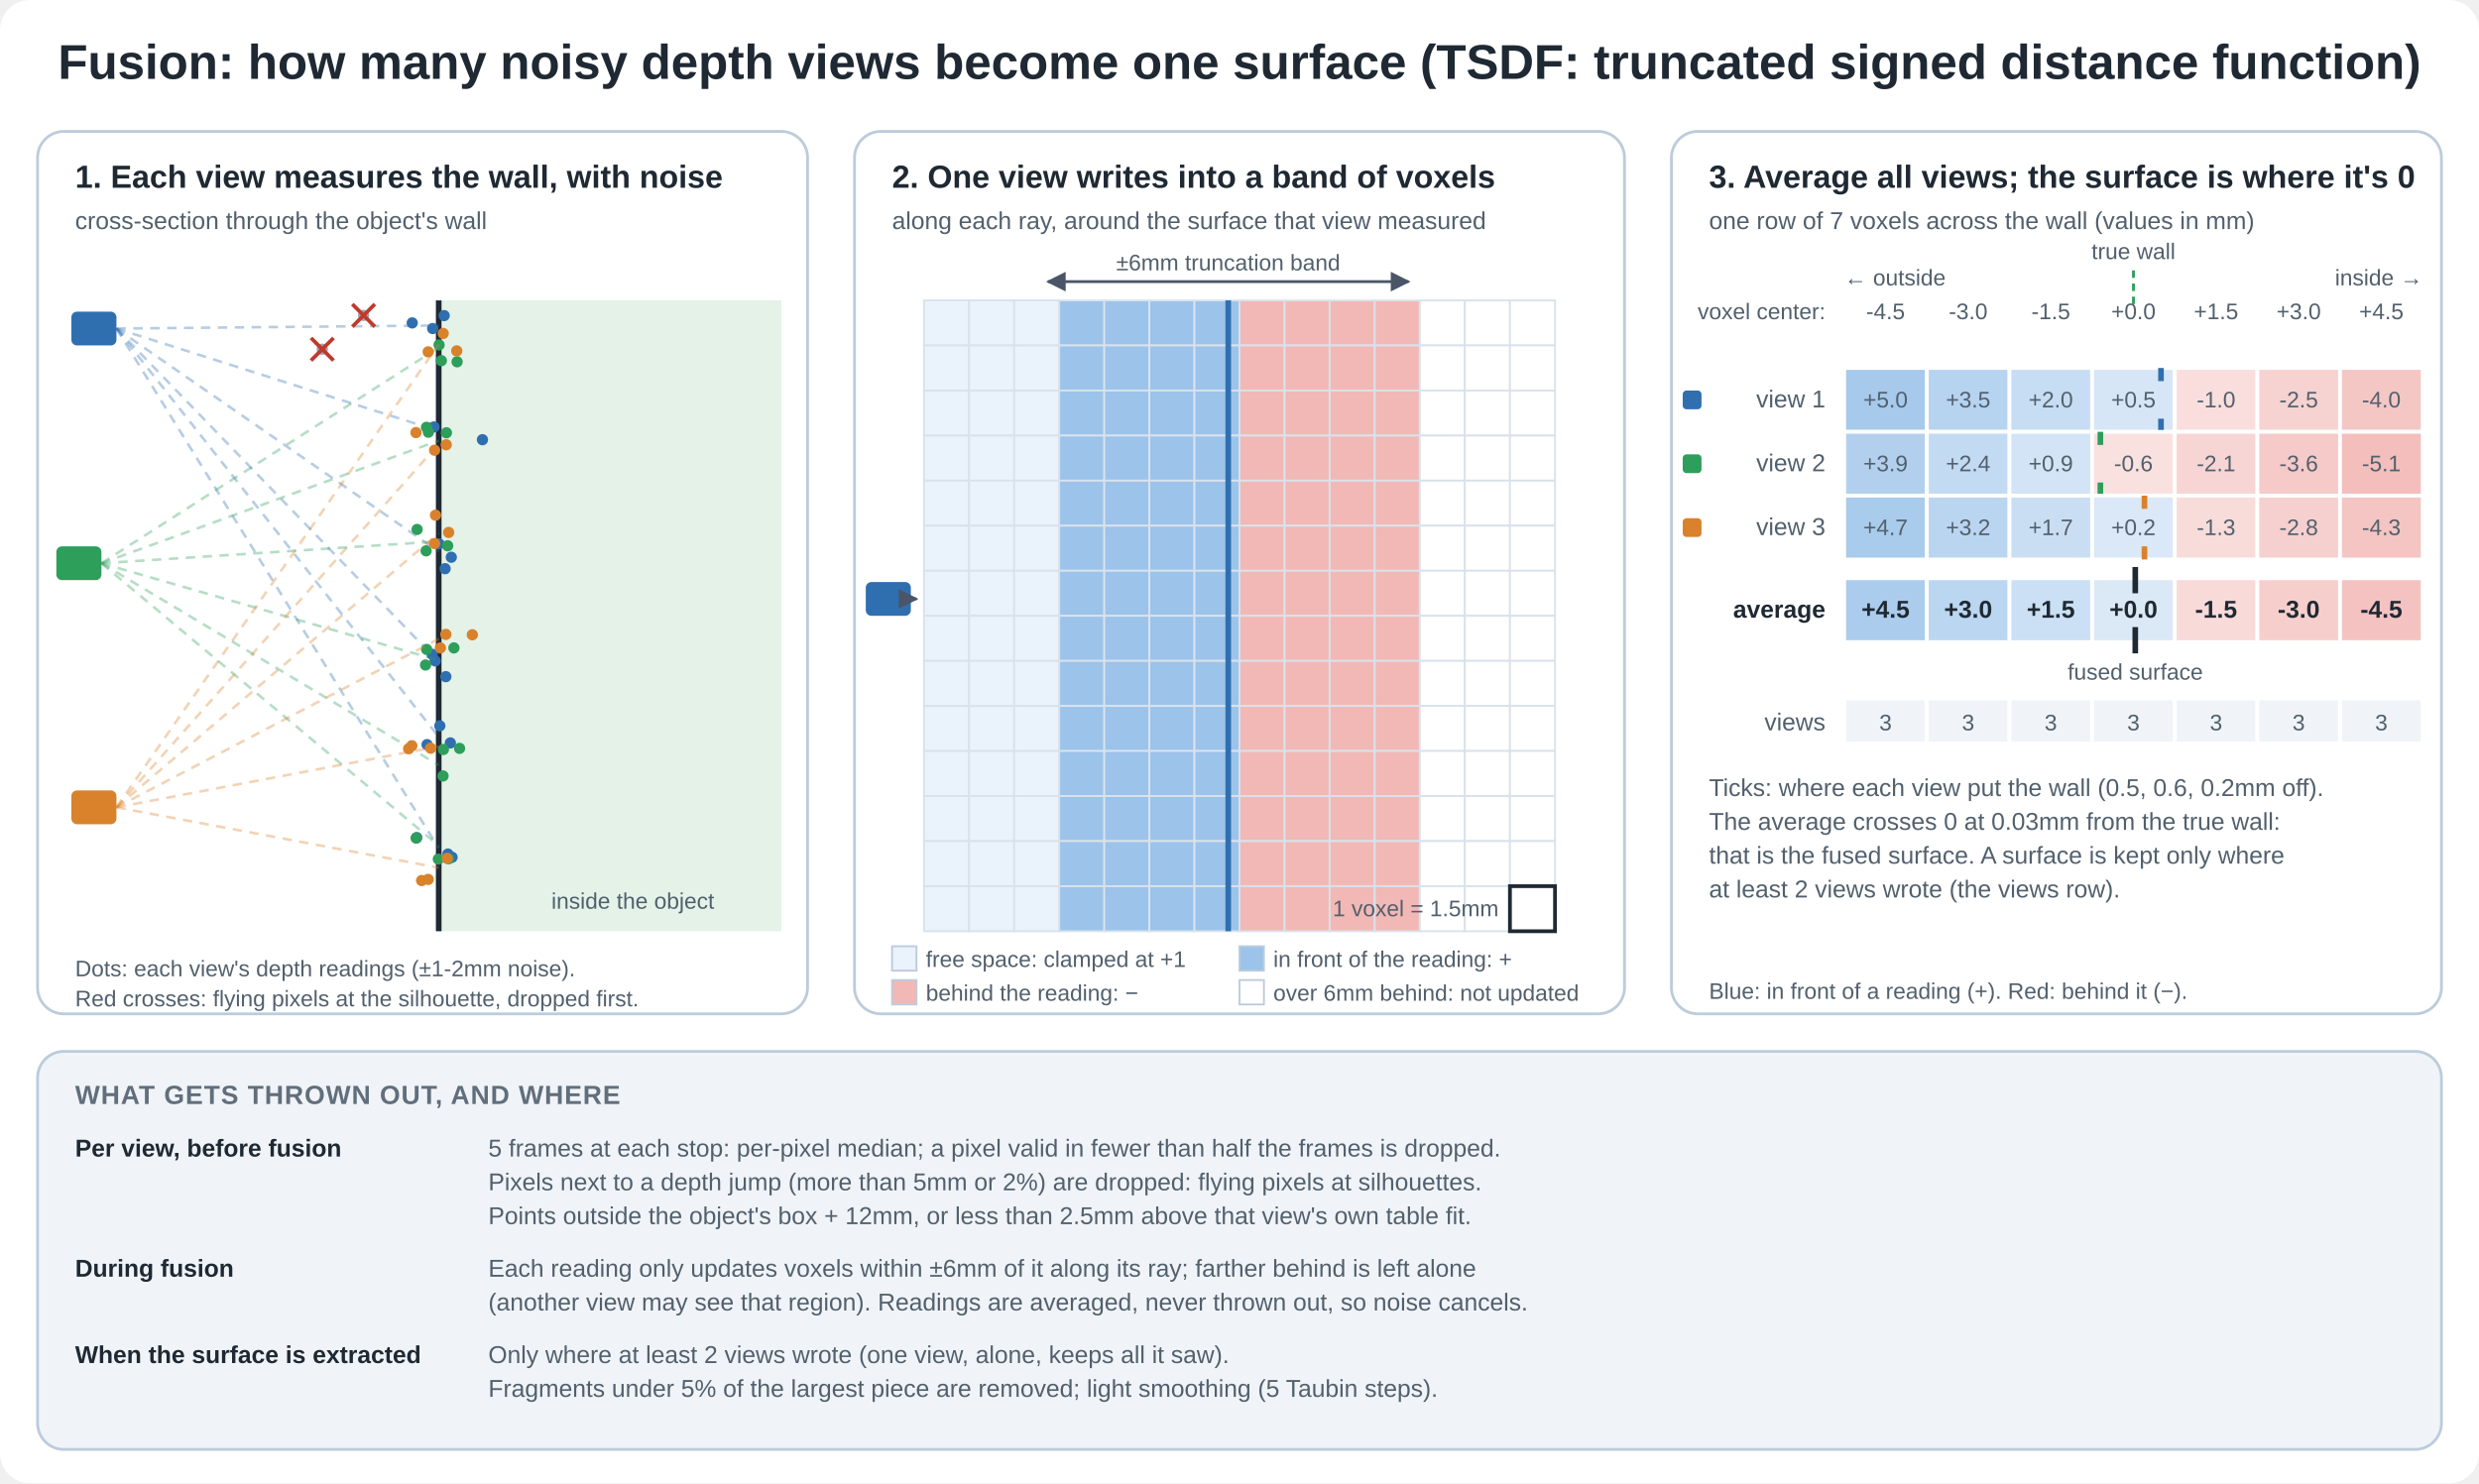
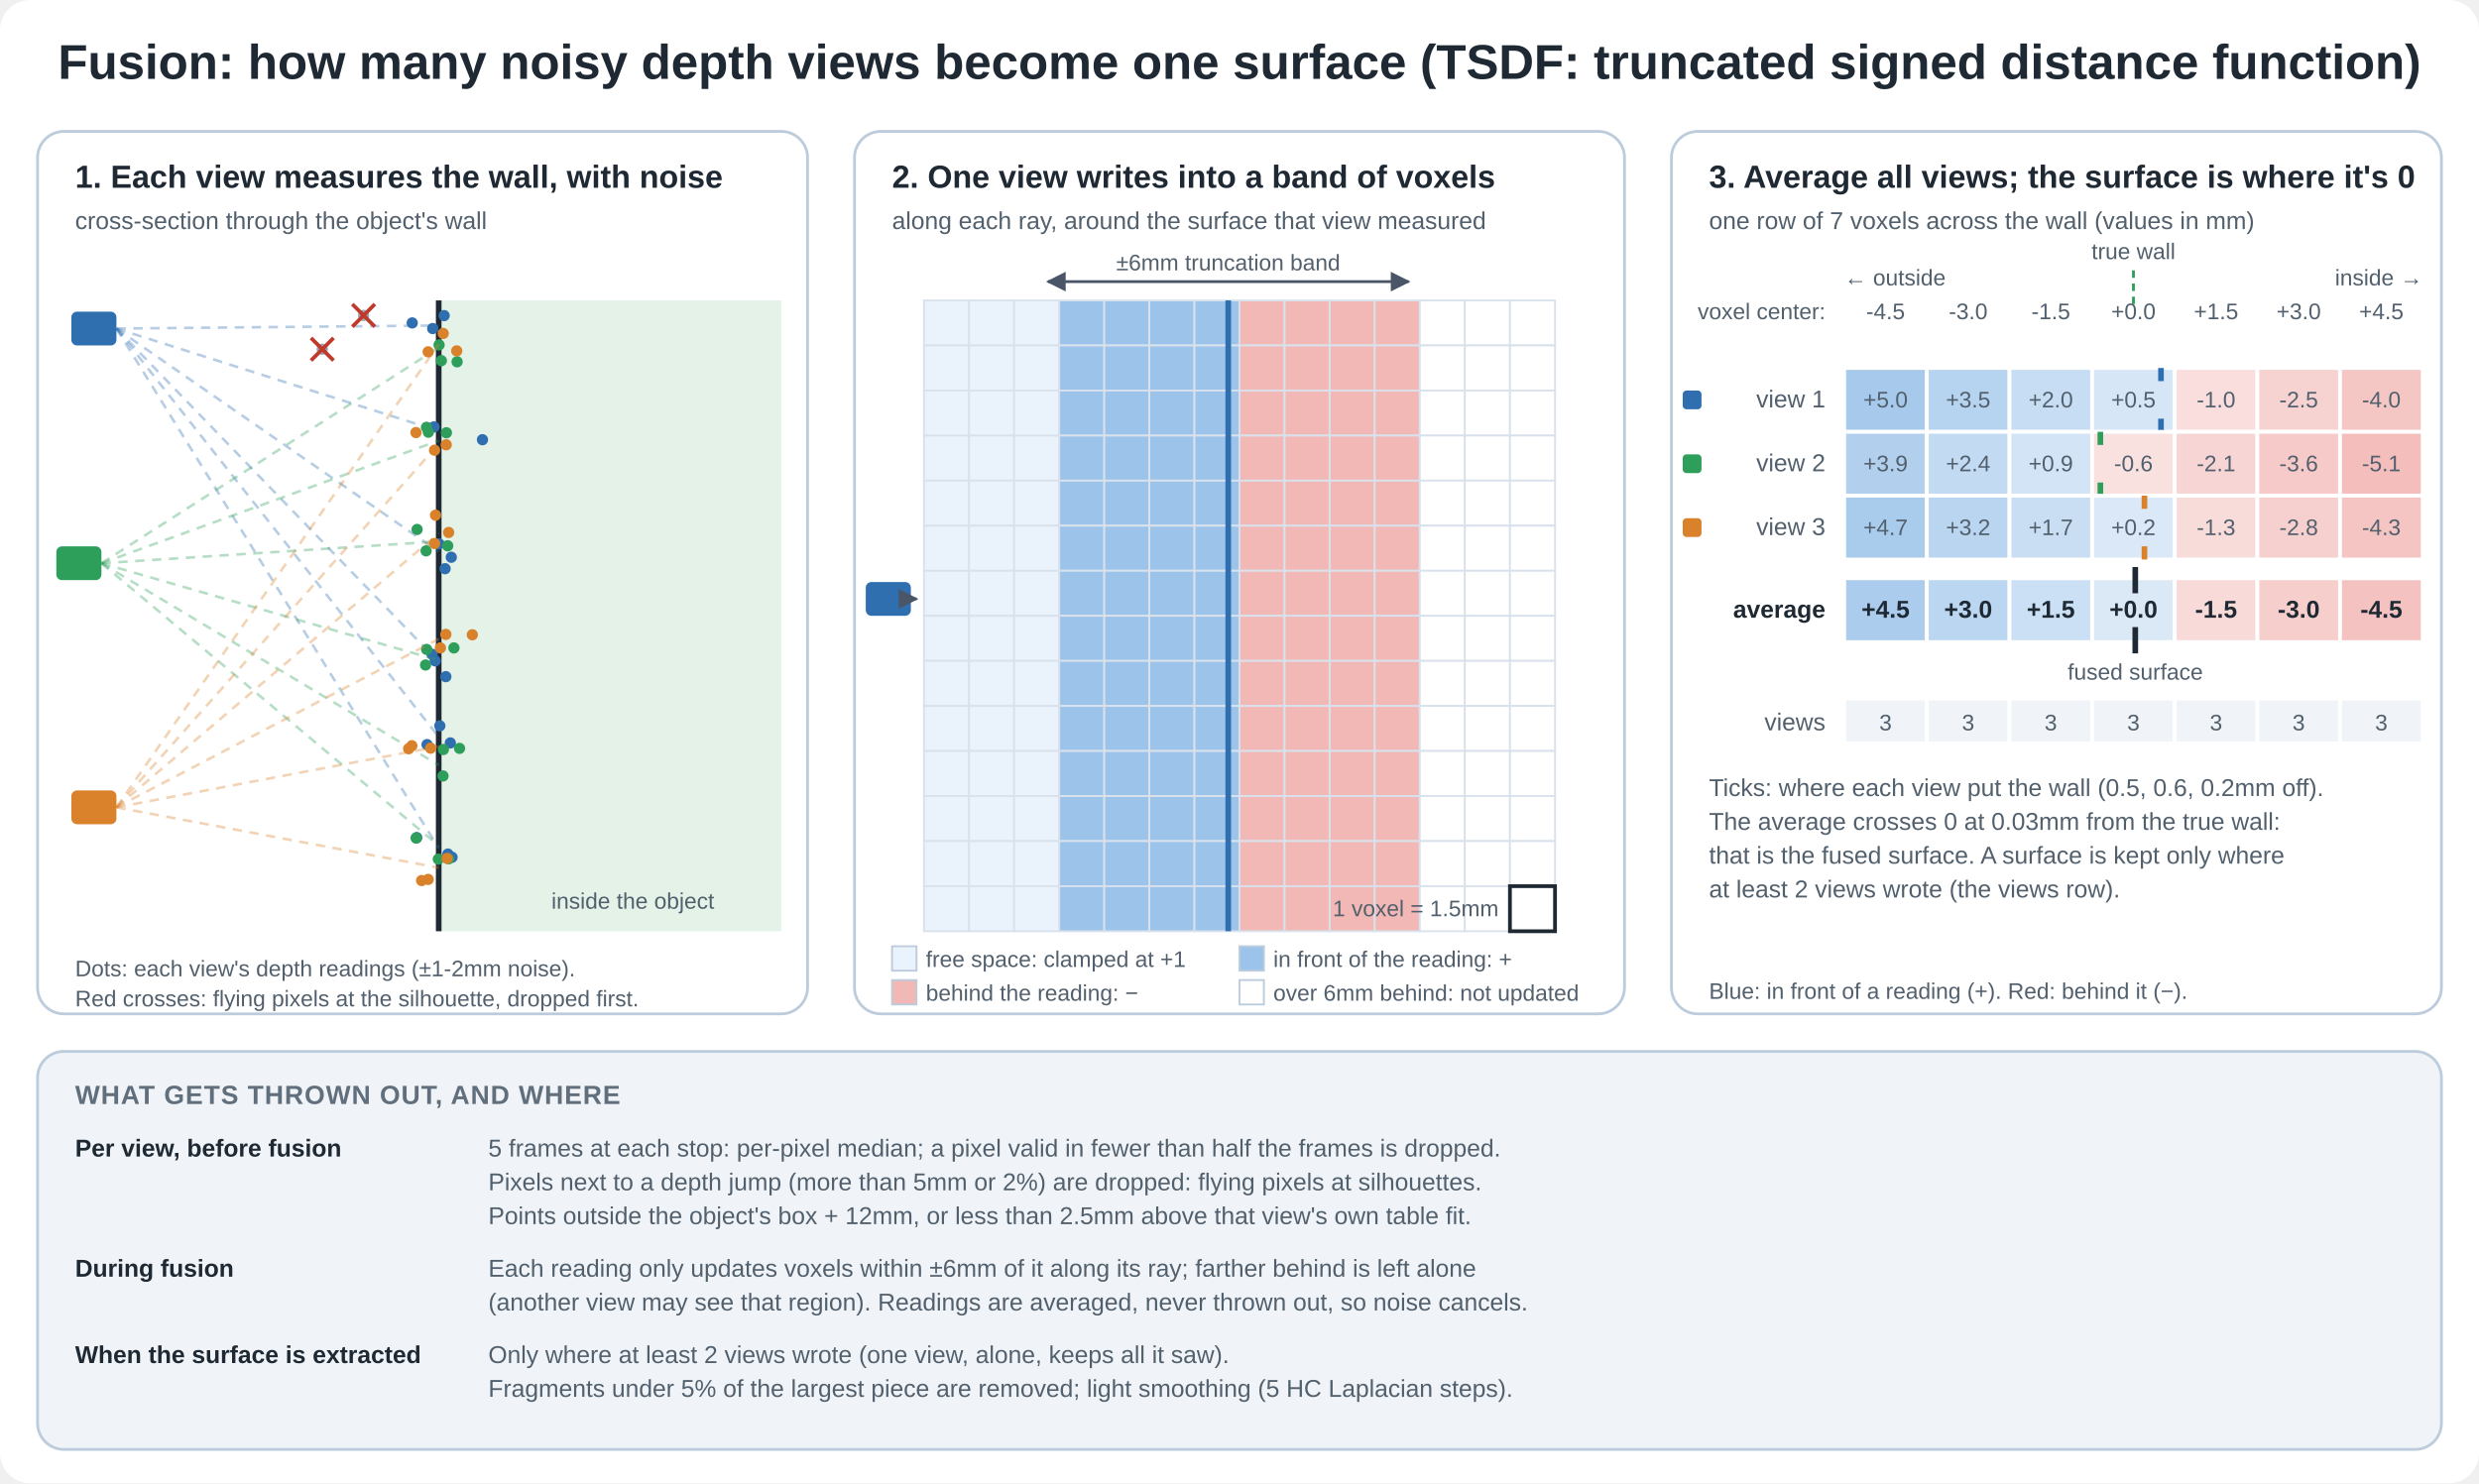
<svg xmlns="http://www.w3.org/2000/svg" width="1320" height="790" viewBox="0 0 1320 790" font-family="Liberation Sans, Arial, Helvetica, sans-serif">
  <defs>
    <marker id="arrow" viewBox="0 0 10 10" refX="9" refY="5" markerWidth="7" markerHeight="7" orient="auto-start-reverse">
      <path d="M0,0 L10,5 L0,10 z" fill="#4A5568" />
    </marker>
    <style>.title{font-size:26px;font-weight:700;fill:#1F2933}.name{font-size:17px;font-weight:700;fill:#1F2933}.desc{font-size:13px;fill:#52606D}.small{font-size:12px;fill:#52606D}.bold{font-size:13px;font-weight:700;fill:#1F2933}.lane{font-size:14px;font-weight:700;fill:#616E7C;letter-spacing:0.5px}.ray{stroke-width:1.4;stroke-dasharray:5 4;fill:none}.truth{stroke:#1F2933;stroke-width:3}</style>
  </defs>
  <rect x="0" y="0" width="1320" height="790" rx="16" fill="#FFFFFF" />
  <text x="660.0" y="42.0" class="title" text-anchor="middle">Fusion: how many noisy depth views become one surface (TSDF: truncated signed distance function)</text>
  <rect x="20" y="70" width="410" height="470" rx="14" fill="#FFFFFF" stroke="#BCCCDC" stroke-width="1.5" />
  <text x="40.0" y="100.0" class="name" text-anchor="start">1. Each view measures the wall, with noise</text>
  <text x="40.0" y="122.0" class="desc" text-anchor="start">cross-section through the object's wall</text>
  <rect x="233.6" y="160" width="182.4" height="336" fill="#E4F2E8" />
  <text x="293.6" y="484.0" class="small" text-anchor="start">inside the object</text>
  <line x1="233.6" y1="160" x2="233.6" y2="496" class="truth" />
  <rect x="38" y="166" width="24" height="18" rx="3" fill="#2F6FB0" />
  <line x1="62" y1="175" x2="233.6" y2="173.37" class="ray" stroke="#2F6FB0" opacity="0.35" />
  <circle cx="236.5" cy="168.1" r="3" fill="#2F6FB0" />
  <circle cx="230.4" cy="175.0" r="3" fill="#2F6FB0" />
  <circle cx="219.5" cy="172.0" r="3" fill="#2F6FB0" />
  <line x1="62" y1="175" x2="233.6" y2="229.556" class="ray" stroke="#2F6FB0" opacity="0.35" />
  <circle cx="256.9" cy="234.2" r="3" fill="#2F6FB0" />
  <circle cx="231.1" cy="227.4" r="3" fill="#2F6FB0" />
  <circle cx="228.9" cy="228.2" r="3" fill="#2F6FB0" />
  <line x1="62" y1="175" x2="233.6" y2="293.805" class="ray" stroke="#2F6FB0" opacity="0.35" />
  <circle cx="237.0" cy="302.9" r="3" fill="#2F6FB0" />
  <circle cx="240.3" cy="296.8" r="3" fill="#2F6FB0" />
  <circle cx="233.8" cy="289.7" r="3" fill="#2F6FB0" />
  <line x1="62" y1="175" x2="233.6" y2="352.575" class="ray" stroke="#2F6FB0" opacity="0.35" />
  <circle cx="230.1" cy="348.5" r="3" fill="#2F6FB0" />
  <circle cx="237.4" cy="360.4" r="3" fill="#2F6FB0" />
  <circle cx="231.7" cy="352.0" r="3" fill="#2F6FB0" />
  <line x1="62" y1="175" x2="233.6" y2="392.486" class="ray" stroke="#2F6FB0" opacity="0.35" />
  <circle cx="227.4" cy="396.6" r="3" fill="#2F6FB0" />
  <circle cx="239.8" cy="395.7" r="3" fill="#2F6FB0" />
  <circle cx="234.2" cy="386.6" r="3" fill="#2F6FB0" />
  <line x1="62" y1="175" x2="233.6" y2="451.771" class="ray" stroke="#2F6FB0" opacity="0.35" />
  <circle cx="240.7" cy="456.6" r="3" fill="#2F6FB0" />
  <circle cx="221.9" cy="446.1" r="3" fill="#2F6FB0" />
  <circle cx="238.5" cy="454.9" r="3" fill="#2F6FB0" />
  <rect x="30" y="291" width="24" height="18" rx="3" fill="#2E9E5B" />
  <line x1="54" y1="300" x2="233.6" y2="185.121" class="ray" stroke="#2E9E5B" opacity="0.35" />
  <circle cx="233.8" cy="183.7" r="3" fill="#2E9E5B" />
  <circle cx="243.4" cy="192.7" r="3" fill="#2E9E5B" />
  <circle cx="235.0" cy="192.1" r="3" fill="#2E9E5B" />
  <line x1="54" y1="300" x2="233.6" y2="234.675" class="ray" stroke="#2E9E5B" opacity="0.35" />
  <circle cx="227.1" cy="227.6" r="3" fill="#2E9E5B" />
  <circle cx="237.7" cy="230.5" r="3" fill="#2E9E5B" />
  <circle cx="228.1" cy="230.2" r="3" fill="#2E9E5B" />
  <line x1="54" y1="300" x2="233.6" y2="288.394" class="ray" stroke="#2E9E5B" opacity="0.35" />
  <circle cx="238.4" cy="290.7" r="3" fill="#2E9E5B" />
  <circle cx="222.1" cy="282.0" r="3" fill="#2E9E5B" />
  <circle cx="226.9" cy="293.4" r="3" fill="#2E9E5B" />
  <line x1="54" y1="300" x2="233.6" y2="351.737" class="ray" stroke="#2E9E5B" opacity="0.35" />
  <circle cx="227.2" cy="345.9" r="3" fill="#2E9E5B" />
  <circle cx="241.7" cy="345.1" r="3" fill="#2E9E5B" />
  <circle cx="226.6" cy="354.2" r="3" fill="#2E9E5B" />
  <line x1="54" y1="300" x2="233.6" y2="407.529" class="ray" stroke="#2E9E5B" opacity="0.35" />
  <circle cx="235.9" cy="413.3" r="3" fill="#2E9E5B" />
  <circle cx="244.7" cy="398.6" r="3" fill="#2E9E5B" />
  <circle cx="236.1" cy="399.2" r="3" fill="#2E9E5B" />
  <line x1="54" y1="300" x2="233.6" y2="450.422" class="ray" stroke="#2E9E5B" opacity="0.35" />
  <circle cx="233.4" cy="457.6" r="3" fill="#2E9E5B" />
  <circle cx="221.6" cy="446.4" r="3" fill="#2E9E5B" />
  <circle cx="238.9" cy="457.4" r="3" fill="#2E9E5B" />
  <rect x="38" y="421" width="24" height="18" rx="3" fill="#D9822B" />
  <line x1="62" y1="430" x2="233.6" y2="183.33" class="ray" stroke="#D9822B" opacity="0.35" />
  <circle cx="236.0" cy="177.6" r="3" fill="#D9822B" />
  <circle cx="228.0" cy="187.4" r="3" fill="#D9822B" />
  <circle cx="243.2" cy="186.9" r="3" fill="#D9822B" />
  <line x1="62" y1="430" x2="233.6" y2="236.435" class="ray" stroke="#D9822B" opacity="0.35" />
  <circle cx="231.4" cy="239.8" r="3" fill="#D9822B" />
  <circle cx="237.6" cy="236.9" r="3" fill="#D9822B" />
  <circle cx="221.5" cy="230.4" r="3" fill="#D9822B" />
  <line x1="62" y1="430" x2="233.6" y2="284.007" class="ray" stroke="#D9822B" opacity="0.35" />
  <circle cx="238.9" cy="283.6" r="3" fill="#D9822B" />
  <circle cx="231.4" cy="289.5" r="3" fill="#D9822B" />
  <circle cx="231.9" cy="274.4" r="3" fill="#D9822B" />
  <line x1="62" y1="430" x2="233.6" y2="340.284" class="ray" stroke="#D9822B" opacity="0.35" />
  <circle cx="234.5" cy="345.1" r="3" fill="#D9822B" />
  <circle cx="237.4" cy="337.9" r="3" fill="#D9822B" />
  <circle cx="251.5" cy="338.1" r="3" fill="#D9822B" />
  <line x1="62" y1="430" x2="233.6" y2="397.568" class="ray" stroke="#D9822B" opacity="0.35" />
  <circle cx="219.3" cy="397.2" r="3" fill="#D9822B" />
  <circle cx="229.3" cy="398.5" r="3" fill="#D9822B" />
  <circle cx="217.6" cy="398.8" r="3" fill="#D9822B" />
  <line x1="62" y1="430" x2="233.6" y2="462.154" class="ray" stroke="#D9822B" opacity="0.35" />
  <circle cx="224.5" cy="469.0" r="3" fill="#D9822B" />
  <circle cx="228.0" cy="468.4" r="3" fill="#D9822B" />
  <circle cx="238.1" cy="457.2" r="3" fill="#D9822B" />
  <circle cx="193.6" cy="168" r="3" fill="#9AA5B1" />
  <path d="M187.6,162 L199.6,174 M187.6,174 L199.6,162" stroke="#C0392B" stroke-width="2" />
  <circle cx="171.6" cy="186" r="3" fill="#9AA5B1" />
  <path d="M165.6,180 L177.6,192 M165.6,192 L177.6,180" stroke="#C0392B" stroke-width="2" />
  <text x="40.0" y="520.0" class="small" text-anchor="start">Dots: each view's depth readings (±1-2mm noise).</text>
  <text x="40.0" y="536.0" class="small" text-anchor="start">Red crosses: flying pixels at the silhouette, dropped first.</text>
  <rect x="455" y="70" width="410" height="470" rx="14" fill="#FFFFFF" stroke="#BCCCDC" stroke-width="1.5" />
  <text x="475.0" y="100.0" class="name" text-anchor="start">2. One view writes into a band of voxels</text>
  <text x="475.0" y="122.0" class="desc" text-anchor="start">along each ray, around the surface that view measured</text>
  <rect x="492" y="160" width="24" height="24" fill="#EAF2FB" stroke="#D9E2EC" stroke-width="1" />
  <rect x="516" y="160" width="24" height="24" fill="#EAF2FB" stroke="#D9E2EC" stroke-width="1" />
  <rect x="540" y="160" width="24" height="24" fill="#EAF2FB" stroke="#D9E2EC" stroke-width="1" />
  <rect x="564" y="160" width="24" height="24" fill="#9CC3EA" stroke="#D9E2EC" stroke-width="1" />
  <rect x="588" y="160" width="24" height="24" fill="#9CC3EA" stroke="#D9E2EC" stroke-width="1" />
  <rect x="612" y="160" width="24" height="24" fill="#9CC3EA" stroke="#D9E2EC" stroke-width="1" />
  <rect x="636" y="160" width="24" height="24" fill="#9CC3EA" stroke="#D9E2EC" stroke-width="1" />
  <rect x="660" y="160" width="24" height="24" fill="#F2B8B5" stroke="#D9E2EC" stroke-width="1" />
  <rect x="684" y="160" width="24" height="24" fill="#F2B8B5" stroke="#D9E2EC" stroke-width="1" />
  <rect x="708" y="160" width="24" height="24" fill="#F2B8B5" stroke="#D9E2EC" stroke-width="1" />
  <rect x="732" y="160" width="24" height="24" fill="#F2B8B5" stroke="#D9E2EC" stroke-width="1" />
  <rect x="756" y="160" width="24" height="24" fill="#FFFFFF" stroke="#D9E2EC" stroke-width="1" />
  <rect x="780" y="160" width="24" height="24" fill="#FFFFFF" stroke="#D9E2EC" stroke-width="1" />
  <rect x="804" y="160" width="24" height="24" fill="#FFFFFF" stroke="#D9E2EC" stroke-width="1" />
  <rect x="492" y="184" width="24" height="24" fill="#EAF2FB" stroke="#D9E2EC" stroke-width="1" />
  <rect x="516" y="184" width="24" height="24" fill="#EAF2FB" stroke="#D9E2EC" stroke-width="1" />
  <rect x="540" y="184" width="24" height="24" fill="#EAF2FB" stroke="#D9E2EC" stroke-width="1" />
  <rect x="564" y="184" width="24" height="24" fill="#9CC3EA" stroke="#D9E2EC" stroke-width="1" />
  <rect x="588" y="184" width="24" height="24" fill="#9CC3EA" stroke="#D9E2EC" stroke-width="1" />
  <rect x="612" y="184" width="24" height="24" fill="#9CC3EA" stroke="#D9E2EC" stroke-width="1" />
  <rect x="636" y="184" width="24" height="24" fill="#9CC3EA" stroke="#D9E2EC" stroke-width="1" />
  <rect x="660" y="184" width="24" height="24" fill="#F2B8B5" stroke="#D9E2EC" stroke-width="1" />
  <rect x="684" y="184" width="24" height="24" fill="#F2B8B5" stroke="#D9E2EC" stroke-width="1" />
  <rect x="708" y="184" width="24" height="24" fill="#F2B8B5" stroke="#D9E2EC" stroke-width="1" />
  <rect x="732" y="184" width="24" height="24" fill="#F2B8B5" stroke="#D9E2EC" stroke-width="1" />
  <rect x="756" y="184" width="24" height="24" fill="#FFFFFF" stroke="#D9E2EC" stroke-width="1" />
  <rect x="780" y="184" width="24" height="24" fill="#FFFFFF" stroke="#D9E2EC" stroke-width="1" />
  <rect x="804" y="184" width="24" height="24" fill="#FFFFFF" stroke="#D9E2EC" stroke-width="1" />
  <rect x="492" y="208" width="24" height="24" fill="#EAF2FB" stroke="#D9E2EC" stroke-width="1" />
  <rect x="516" y="208" width="24" height="24" fill="#EAF2FB" stroke="#D9E2EC" stroke-width="1" />
  <rect x="540" y="208" width="24" height="24" fill="#EAF2FB" stroke="#D9E2EC" stroke-width="1" />
  <rect x="564" y="208" width="24" height="24" fill="#9CC3EA" stroke="#D9E2EC" stroke-width="1" />
  <rect x="588" y="208" width="24" height="24" fill="#9CC3EA" stroke="#D9E2EC" stroke-width="1" />
  <rect x="612" y="208" width="24" height="24" fill="#9CC3EA" stroke="#D9E2EC" stroke-width="1" />
  <rect x="636" y="208" width="24" height="24" fill="#9CC3EA" stroke="#D9E2EC" stroke-width="1" />
  <rect x="660" y="208" width="24" height="24" fill="#F2B8B5" stroke="#D9E2EC" stroke-width="1" />
  <rect x="684" y="208" width="24" height="24" fill="#F2B8B5" stroke="#D9E2EC" stroke-width="1" />
  <rect x="708" y="208" width="24" height="24" fill="#F2B8B5" stroke="#D9E2EC" stroke-width="1" />
  <rect x="732" y="208" width="24" height="24" fill="#F2B8B5" stroke="#D9E2EC" stroke-width="1" />
  <rect x="756" y="208" width="24" height="24" fill="#FFFFFF" stroke="#D9E2EC" stroke-width="1" />
  <rect x="780" y="208" width="24" height="24" fill="#FFFFFF" stroke="#D9E2EC" stroke-width="1" />
  <rect x="804" y="208" width="24" height="24" fill="#FFFFFF" stroke="#D9E2EC" stroke-width="1" />
  <rect x="492" y="232" width="24" height="24" fill="#EAF2FB" stroke="#D9E2EC" stroke-width="1" />
  <rect x="516" y="232" width="24" height="24" fill="#EAF2FB" stroke="#D9E2EC" stroke-width="1" />
  <rect x="540" y="232" width="24" height="24" fill="#EAF2FB" stroke="#D9E2EC" stroke-width="1" />
  <rect x="564" y="232" width="24" height="24" fill="#9CC3EA" stroke="#D9E2EC" stroke-width="1" />
  <rect x="588" y="232" width="24" height="24" fill="#9CC3EA" stroke="#D9E2EC" stroke-width="1" />
  <rect x="612" y="232" width="24" height="24" fill="#9CC3EA" stroke="#D9E2EC" stroke-width="1" />
  <rect x="636" y="232" width="24" height="24" fill="#9CC3EA" stroke="#D9E2EC" stroke-width="1" />
  <rect x="660" y="232" width="24" height="24" fill="#F2B8B5" stroke="#D9E2EC" stroke-width="1" />
  <rect x="684" y="232" width="24" height="24" fill="#F2B8B5" stroke="#D9E2EC" stroke-width="1" />
  <rect x="708" y="232" width="24" height="24" fill="#F2B8B5" stroke="#D9E2EC" stroke-width="1" />
  <rect x="732" y="232" width="24" height="24" fill="#F2B8B5" stroke="#D9E2EC" stroke-width="1" />
  <rect x="756" y="232" width="24" height="24" fill="#FFFFFF" stroke="#D9E2EC" stroke-width="1" />
  <rect x="780" y="232" width="24" height="24" fill="#FFFFFF" stroke="#D9E2EC" stroke-width="1" />
  <rect x="804" y="232" width="24" height="24" fill="#FFFFFF" stroke="#D9E2EC" stroke-width="1" />
  <rect x="492" y="256" width="24" height="24" fill="#EAF2FB" stroke="#D9E2EC" stroke-width="1" />
  <rect x="516" y="256" width="24" height="24" fill="#EAF2FB" stroke="#D9E2EC" stroke-width="1" />
  <rect x="540" y="256" width="24" height="24" fill="#EAF2FB" stroke="#D9E2EC" stroke-width="1" />
  <rect x="564" y="256" width="24" height="24" fill="#9CC3EA" stroke="#D9E2EC" stroke-width="1" />
  <rect x="588" y="256" width="24" height="24" fill="#9CC3EA" stroke="#D9E2EC" stroke-width="1" />
  <rect x="612" y="256" width="24" height="24" fill="#9CC3EA" stroke="#D9E2EC" stroke-width="1" />
  <rect x="636" y="256" width="24" height="24" fill="#9CC3EA" stroke="#D9E2EC" stroke-width="1" />
  <rect x="660" y="256" width="24" height="24" fill="#F2B8B5" stroke="#D9E2EC" stroke-width="1" />
  <rect x="684" y="256" width="24" height="24" fill="#F2B8B5" stroke="#D9E2EC" stroke-width="1" />
  <rect x="708" y="256" width="24" height="24" fill="#F2B8B5" stroke="#D9E2EC" stroke-width="1" />
  <rect x="732" y="256" width="24" height="24" fill="#F2B8B5" stroke="#D9E2EC" stroke-width="1" />
  <rect x="756" y="256" width="24" height="24" fill="#FFFFFF" stroke="#D9E2EC" stroke-width="1" />
  <rect x="780" y="256" width="24" height="24" fill="#FFFFFF" stroke="#D9E2EC" stroke-width="1" />
  <rect x="804" y="256" width="24" height="24" fill="#FFFFFF" stroke="#D9E2EC" stroke-width="1" />
  <rect x="492" y="280" width="24" height="24" fill="#EAF2FB" stroke="#D9E2EC" stroke-width="1" />
  <rect x="516" y="280" width="24" height="24" fill="#EAF2FB" stroke="#D9E2EC" stroke-width="1" />
  <rect x="540" y="280" width="24" height="24" fill="#EAF2FB" stroke="#D9E2EC" stroke-width="1" />
  <rect x="564" y="280" width="24" height="24" fill="#9CC3EA" stroke="#D9E2EC" stroke-width="1" />
  <rect x="588" y="280" width="24" height="24" fill="#9CC3EA" stroke="#D9E2EC" stroke-width="1" />
  <rect x="612" y="280" width="24" height="24" fill="#9CC3EA" stroke="#D9E2EC" stroke-width="1" />
  <rect x="636" y="280" width="24" height="24" fill="#9CC3EA" stroke="#D9E2EC" stroke-width="1" />
  <rect x="660" y="280" width="24" height="24" fill="#F2B8B5" stroke="#D9E2EC" stroke-width="1" />
  <rect x="684" y="280" width="24" height="24" fill="#F2B8B5" stroke="#D9E2EC" stroke-width="1" />
  <rect x="708" y="280" width="24" height="24" fill="#F2B8B5" stroke="#D9E2EC" stroke-width="1" />
  <rect x="732" y="280" width="24" height="24" fill="#F2B8B5" stroke="#D9E2EC" stroke-width="1" />
  <rect x="756" y="280" width="24" height="24" fill="#FFFFFF" stroke="#D9E2EC" stroke-width="1" />
  <rect x="780" y="280" width="24" height="24" fill="#FFFFFF" stroke="#D9E2EC" stroke-width="1" />
  <rect x="804" y="280" width="24" height="24" fill="#FFFFFF" stroke="#D9E2EC" stroke-width="1" />
  <rect x="492" y="304" width="24" height="24" fill="#EAF2FB" stroke="#D9E2EC" stroke-width="1" />
  <rect x="516" y="304" width="24" height="24" fill="#EAF2FB" stroke="#D9E2EC" stroke-width="1" />
  <rect x="540" y="304" width="24" height="24" fill="#EAF2FB" stroke="#D9E2EC" stroke-width="1" />
  <rect x="564" y="304" width="24" height="24" fill="#9CC3EA" stroke="#D9E2EC" stroke-width="1" />
  <rect x="588" y="304" width="24" height="24" fill="#9CC3EA" stroke="#D9E2EC" stroke-width="1" />
  <rect x="612" y="304" width="24" height="24" fill="#9CC3EA" stroke="#D9E2EC" stroke-width="1" />
  <rect x="636" y="304" width="24" height="24" fill="#9CC3EA" stroke="#D9E2EC" stroke-width="1" />
  <rect x="660" y="304" width="24" height="24" fill="#F2B8B5" stroke="#D9E2EC" stroke-width="1" />
  <rect x="684" y="304" width="24" height="24" fill="#F2B8B5" stroke="#D9E2EC" stroke-width="1" />
  <rect x="708" y="304" width="24" height="24" fill="#F2B8B5" stroke="#D9E2EC" stroke-width="1" />
  <rect x="732" y="304" width="24" height="24" fill="#F2B8B5" stroke="#D9E2EC" stroke-width="1" />
  <rect x="756" y="304" width="24" height="24" fill="#FFFFFF" stroke="#D9E2EC" stroke-width="1" />
  <rect x="780" y="304" width="24" height="24" fill="#FFFFFF" stroke="#D9E2EC" stroke-width="1" />
  <rect x="804" y="304" width="24" height="24" fill="#FFFFFF" stroke="#D9E2EC" stroke-width="1" />
  <rect x="492" y="328" width="24" height="24" fill="#EAF2FB" stroke="#D9E2EC" stroke-width="1" />
  <rect x="516" y="328" width="24" height="24" fill="#EAF2FB" stroke="#D9E2EC" stroke-width="1" />
  <rect x="540" y="328" width="24" height="24" fill="#EAF2FB" stroke="#D9E2EC" stroke-width="1" />
  <rect x="564" y="328" width="24" height="24" fill="#9CC3EA" stroke="#D9E2EC" stroke-width="1" />
  <rect x="588" y="328" width="24" height="24" fill="#9CC3EA" stroke="#D9E2EC" stroke-width="1" />
  <rect x="612" y="328" width="24" height="24" fill="#9CC3EA" stroke="#D9E2EC" stroke-width="1" />
  <rect x="636" y="328" width="24" height="24" fill="#9CC3EA" stroke="#D9E2EC" stroke-width="1" />
  <rect x="660" y="328" width="24" height="24" fill="#F2B8B5" stroke="#D9E2EC" stroke-width="1" />
  <rect x="684" y="328" width="24" height="24" fill="#F2B8B5" stroke="#D9E2EC" stroke-width="1" />
  <rect x="708" y="328" width="24" height="24" fill="#F2B8B5" stroke="#D9E2EC" stroke-width="1" />
  <rect x="732" y="328" width="24" height="24" fill="#F2B8B5" stroke="#D9E2EC" stroke-width="1" />
  <rect x="756" y="328" width="24" height="24" fill="#FFFFFF" stroke="#D9E2EC" stroke-width="1" />
  <rect x="780" y="328" width="24" height="24" fill="#FFFFFF" stroke="#D9E2EC" stroke-width="1" />
  <rect x="804" y="328" width="24" height="24" fill="#FFFFFF" stroke="#D9E2EC" stroke-width="1" />
  <rect x="492" y="352" width="24" height="24" fill="#EAF2FB" stroke="#D9E2EC" stroke-width="1" />
  <rect x="516" y="352" width="24" height="24" fill="#EAF2FB" stroke="#D9E2EC" stroke-width="1" />
  <rect x="540" y="352" width="24" height="24" fill="#EAF2FB" stroke="#D9E2EC" stroke-width="1" />
  <rect x="564" y="352" width="24" height="24" fill="#9CC3EA" stroke="#D9E2EC" stroke-width="1" />
  <rect x="588" y="352" width="24" height="24" fill="#9CC3EA" stroke="#D9E2EC" stroke-width="1" />
  <rect x="612" y="352" width="24" height="24" fill="#9CC3EA" stroke="#D9E2EC" stroke-width="1" />
  <rect x="636" y="352" width="24" height="24" fill="#9CC3EA" stroke="#D9E2EC" stroke-width="1" />
  <rect x="660" y="352" width="24" height="24" fill="#F2B8B5" stroke="#D9E2EC" stroke-width="1" />
  <rect x="684" y="352" width="24" height="24" fill="#F2B8B5" stroke="#D9E2EC" stroke-width="1" />
  <rect x="708" y="352" width="24" height="24" fill="#F2B8B5" stroke="#D9E2EC" stroke-width="1" />
  <rect x="732" y="352" width="24" height="24" fill="#F2B8B5" stroke="#D9E2EC" stroke-width="1" />
  <rect x="756" y="352" width="24" height="24" fill="#FFFFFF" stroke="#D9E2EC" stroke-width="1" />
  <rect x="780" y="352" width="24" height="24" fill="#FFFFFF" stroke="#D9E2EC" stroke-width="1" />
  <rect x="804" y="352" width="24" height="24" fill="#FFFFFF" stroke="#D9E2EC" stroke-width="1" />
  <rect x="492" y="376" width="24" height="24" fill="#EAF2FB" stroke="#D9E2EC" stroke-width="1" />
  <rect x="516" y="376" width="24" height="24" fill="#EAF2FB" stroke="#D9E2EC" stroke-width="1" />
  <rect x="540" y="376" width="24" height="24" fill="#EAF2FB" stroke="#D9E2EC" stroke-width="1" />
  <rect x="564" y="376" width="24" height="24" fill="#9CC3EA" stroke="#D9E2EC" stroke-width="1" />
  <rect x="588" y="376" width="24" height="24" fill="#9CC3EA" stroke="#D9E2EC" stroke-width="1" />
  <rect x="612" y="376" width="24" height="24" fill="#9CC3EA" stroke="#D9E2EC" stroke-width="1" />
  <rect x="636" y="376" width="24" height="24" fill="#9CC3EA" stroke="#D9E2EC" stroke-width="1" />
  <rect x="660" y="376" width="24" height="24" fill="#F2B8B5" stroke="#D9E2EC" stroke-width="1" />
  <rect x="684" y="376" width="24" height="24" fill="#F2B8B5" stroke="#D9E2EC" stroke-width="1" />
  <rect x="708" y="376" width="24" height="24" fill="#F2B8B5" stroke="#D9E2EC" stroke-width="1" />
  <rect x="732" y="376" width="24" height="24" fill="#F2B8B5" stroke="#D9E2EC" stroke-width="1" />
  <rect x="756" y="376" width="24" height="24" fill="#FFFFFF" stroke="#D9E2EC" stroke-width="1" />
  <rect x="780" y="376" width="24" height="24" fill="#FFFFFF" stroke="#D9E2EC" stroke-width="1" />
  <rect x="804" y="376" width="24" height="24" fill="#FFFFFF" stroke="#D9E2EC" stroke-width="1" />
  <rect x="492" y="400" width="24" height="24" fill="#EAF2FB" stroke="#D9E2EC" stroke-width="1" />
  <rect x="516" y="400" width="24" height="24" fill="#EAF2FB" stroke="#D9E2EC" stroke-width="1" />
  <rect x="540" y="400" width="24" height="24" fill="#EAF2FB" stroke="#D9E2EC" stroke-width="1" />
  <rect x="564" y="400" width="24" height="24" fill="#9CC3EA" stroke="#D9E2EC" stroke-width="1" />
  <rect x="588" y="400" width="24" height="24" fill="#9CC3EA" stroke="#D9E2EC" stroke-width="1" />
  <rect x="612" y="400" width="24" height="24" fill="#9CC3EA" stroke="#D9E2EC" stroke-width="1" />
  <rect x="636" y="400" width="24" height="24" fill="#9CC3EA" stroke="#D9E2EC" stroke-width="1" />
  <rect x="660" y="400" width="24" height="24" fill="#F2B8B5" stroke="#D9E2EC" stroke-width="1" />
  <rect x="684" y="400" width="24" height="24" fill="#F2B8B5" stroke="#D9E2EC" stroke-width="1" />
  <rect x="708" y="400" width="24" height="24" fill="#F2B8B5" stroke="#D9E2EC" stroke-width="1" />
  <rect x="732" y="400" width="24" height="24" fill="#F2B8B5" stroke="#D9E2EC" stroke-width="1" />
  <rect x="756" y="400" width="24" height="24" fill="#FFFFFF" stroke="#D9E2EC" stroke-width="1" />
  <rect x="780" y="400" width="24" height="24" fill="#FFFFFF" stroke="#D9E2EC" stroke-width="1" />
  <rect x="804" y="400" width="24" height="24" fill="#FFFFFF" stroke="#D9E2EC" stroke-width="1" />
  <rect x="492" y="424" width="24" height="24" fill="#EAF2FB" stroke="#D9E2EC" stroke-width="1" />
  <rect x="516" y="424" width="24" height="24" fill="#EAF2FB" stroke="#D9E2EC" stroke-width="1" />
  <rect x="540" y="424" width="24" height="24" fill="#EAF2FB" stroke="#D9E2EC" stroke-width="1" />
  <rect x="564" y="424" width="24" height="24" fill="#9CC3EA" stroke="#D9E2EC" stroke-width="1" />
  <rect x="588" y="424" width="24" height="24" fill="#9CC3EA" stroke="#D9E2EC" stroke-width="1" />
  <rect x="612" y="424" width="24" height="24" fill="#9CC3EA" stroke="#D9E2EC" stroke-width="1" />
  <rect x="636" y="424" width="24" height="24" fill="#9CC3EA" stroke="#D9E2EC" stroke-width="1" />
  <rect x="660" y="424" width="24" height="24" fill="#F2B8B5" stroke="#D9E2EC" stroke-width="1" />
  <rect x="684" y="424" width="24" height="24" fill="#F2B8B5" stroke="#D9E2EC" stroke-width="1" />
  <rect x="708" y="424" width="24" height="24" fill="#F2B8B5" stroke="#D9E2EC" stroke-width="1" />
  <rect x="732" y="424" width="24" height="24" fill="#F2B8B5" stroke="#D9E2EC" stroke-width="1" />
  <rect x="756" y="424" width="24" height="24" fill="#FFFFFF" stroke="#D9E2EC" stroke-width="1" />
  <rect x="780" y="424" width="24" height="24" fill="#FFFFFF" stroke="#D9E2EC" stroke-width="1" />
  <rect x="804" y="424" width="24" height="24" fill="#FFFFFF" stroke="#D9E2EC" stroke-width="1" />
  <rect x="492" y="448" width="24" height="24" fill="#EAF2FB" stroke="#D9E2EC" stroke-width="1" />
  <rect x="516" y="448" width="24" height="24" fill="#EAF2FB" stroke="#D9E2EC" stroke-width="1" />
  <rect x="540" y="448" width="24" height="24" fill="#EAF2FB" stroke="#D9E2EC" stroke-width="1" />
  <rect x="564" y="448" width="24" height="24" fill="#9CC3EA" stroke="#D9E2EC" stroke-width="1" />
  <rect x="588" y="448" width="24" height="24" fill="#9CC3EA" stroke="#D9E2EC" stroke-width="1" />
  <rect x="612" y="448" width="24" height="24" fill="#9CC3EA" stroke="#D9E2EC" stroke-width="1" />
  <rect x="636" y="448" width="24" height="24" fill="#9CC3EA" stroke="#D9E2EC" stroke-width="1" />
  <rect x="660" y="448" width="24" height="24" fill="#F2B8B5" stroke="#D9E2EC" stroke-width="1" />
  <rect x="684" y="448" width="24" height="24" fill="#F2B8B5" stroke="#D9E2EC" stroke-width="1" />
  <rect x="708" y="448" width="24" height="24" fill="#F2B8B5" stroke="#D9E2EC" stroke-width="1" />
  <rect x="732" y="448" width="24" height="24" fill="#F2B8B5" stroke="#D9E2EC" stroke-width="1" />
  <rect x="756" y="448" width="24" height="24" fill="#FFFFFF" stroke="#D9E2EC" stroke-width="1" />
  <rect x="780" y="448" width="24" height="24" fill="#FFFFFF" stroke="#D9E2EC" stroke-width="1" />
  <rect x="804" y="448" width="24" height="24" fill="#FFFFFF" stroke="#D9E2EC" stroke-width="1" />
  <rect x="492" y="472" width="24" height="24" fill="#EAF2FB" stroke="#D9E2EC" stroke-width="1" />
  <rect x="516" y="472" width="24" height="24" fill="#EAF2FB" stroke="#D9E2EC" stroke-width="1" />
  <rect x="540" y="472" width="24" height="24" fill="#EAF2FB" stroke="#D9E2EC" stroke-width="1" />
  <rect x="564" y="472" width="24" height="24" fill="#9CC3EA" stroke="#D9E2EC" stroke-width="1" />
  <rect x="588" y="472" width="24" height="24" fill="#9CC3EA" stroke="#D9E2EC" stroke-width="1" />
  <rect x="612" y="472" width="24" height="24" fill="#9CC3EA" stroke="#D9E2EC" stroke-width="1" />
  <rect x="636" y="472" width="24" height="24" fill="#9CC3EA" stroke="#D9E2EC" stroke-width="1" />
  <rect x="660" y="472" width="24" height="24" fill="#F2B8B5" stroke="#D9E2EC" stroke-width="1" />
  <rect x="684" y="472" width="24" height="24" fill="#F2B8B5" stroke="#D9E2EC" stroke-width="1" />
  <rect x="708" y="472" width="24" height="24" fill="#F2B8B5" stroke="#D9E2EC" stroke-width="1" />
  <rect x="732" y="472" width="24" height="24" fill="#F2B8B5" stroke="#D9E2EC" stroke-width="1" />
  <rect x="756" y="472" width="24" height="24" fill="#FFFFFF" stroke="#D9E2EC" stroke-width="1" />
  <rect x="780" y="472" width="24" height="24" fill="#FFFFFF" stroke="#D9E2EC" stroke-width="1" />
  <rect x="804" y="472" width="24" height="24" fill="#FFFFFF" stroke="#D9E2EC" stroke-width="1" />
  <line x1="654.0" y1="160" x2="654.0" y2="496" stroke="#2F6FB0" stroke-width="3" />
  <rect x="461" y="310" width="24" height="18" rx="3" fill="#2F6FB0" />
  <path d="M485,319 L488,319" stroke="#4A5568" stroke-width="1.5" marker-end="url(#arrow)" />
  <path d="M558.0,150 L750.0,150" stroke="#4A5568" stroke-width="1.5" marker-start="url(#arrow)" marker-end="url(#arrow)" />
  <text x="654.0" y="144.0" class="small" text-anchor="middle">±6mm truncation band</text>
  <rect x="804" y="472" width="24" height="24" fill="none" stroke="#1F2933" stroke-width="2" />
  <text x="798.0" y="488.0" class="small" text-anchor="end">1 voxel = 1.5mm</text>
  <rect x="475" y="504" width="13" height="13" fill="#EAF2FB" stroke="#BCCCDC" />
  <text x="493.0" y="515.0" class="small" text-anchor="start">free space: clamped at +1</text>
  <rect x="660" y="504" width="13" height="13" fill="#9CC3EA" stroke="#BCCCDC" />
  <text x="678.0" y="515.0" class="small" text-anchor="start">in front of the reading: +</text>
  <rect x="475" y="522" width="13" height="13" fill="#F2B8B5" stroke="#BCCCDC" />
  <text x="493.0" y="533.0" class="small" text-anchor="start">behind the reading: −</text>
  <rect x="660" y="522" width="13" height="13" fill="#FFFFFF" stroke="#BCCCDC" />
  <text x="678.0" y="533.0" class="small" text-anchor="start">over 6mm behind: not updated</text>
  <rect x="890" y="70" width="410" height="470" rx="14" fill="#FFFFFF" stroke="#BCCCDC" stroke-width="1.5" />
  <text x="910.0" y="100.0" class="name" text-anchor="start">3. Average all views; the surface is where it's 0</text>
  <text x="910.0" y="122.0" class="desc" text-anchor="start">one row of 7 voxels across the wall (values in mm)</text>
  <text x="972.0" y="170.0" class="small" text-anchor="end">voxel center:</text>
  <text x="1004.0" y="170.0" class="small" text-anchor="middle">-4.5</text>
  <text x="1048.0" y="170.0" class="small" text-anchor="middle">-3.0</text>
  <text x="1092.0" y="170.0" class="small" text-anchor="middle">-1.5</text>
  <text x="1136.0" y="170.0" class="small" text-anchor="middle">+0.0</text>
  <text x="1180.0" y="170.0" class="small" text-anchor="middle">+1.5</text>
  <text x="1224.0" y="170.0" class="small" text-anchor="middle">+3.0</text>
  <text x="1268.0" y="170.0" class="small" text-anchor="middle">+4.5</text>
  <text x="982.0" y="152.0" class="small" text-anchor="start">← outside</text>
  <text x="1290.0" y="152.0" class="small" text-anchor="end">inside →</text>
  <text x="1136.0" y="138.0" class="small" text-anchor="middle">true wall</text>
  <text x="972.0" y="217.0" class="desc" text-anchor="end">view 1</text>
  <rect x="896" y="208.0" width="10" height="10" rx="2" fill="#2F6FB0" />
  <rect x="982" y="196" width="44" height="34" fill="#A6C9EC" stroke="#FFFFFF" stroke-width="2" />
  <text x="1004.0" y="217.0" class="small" text-anchor="middle">+5.0</text>
  <rect x="1026" y="196" width="44" height="34" fill="#B6D3EF" stroke="#FFFFFF" stroke-width="2" />
  <text x="1048.0" y="217.0" class="small" text-anchor="middle">+3.5</text>
  <rect x="1070" y="196" width="44" height="34" fill="#C6DDF3" stroke="#FFFFFF" stroke-width="2" />
  <text x="1092.0" y="217.0" class="small" text-anchor="middle">+2.0</text>
  <rect x="1114" y="196" width="44" height="34" fill="#D6E6F6" stroke="#FFFFFF" stroke-width="2" />
  <text x="1136.0" y="217.0" class="small" text-anchor="middle">+0.5</text>
  <rect x="1158" y="196" width="44" height="34" fill="#F9DEDD" stroke="#FFFFFF" stroke-width="2" />
  <text x="1180.0" y="217.0" class="small" text-anchor="middle">-1.0</text>
  <rect x="1202" y="196" width="44" height="34" fill="#F6D2D1" stroke="#FFFFFF" stroke-width="2" />
  <text x="1224.0" y="217.0" class="small" text-anchor="middle">-2.5</text>
  <rect x="1246" y="196" width="44" height="34" fill="#F4C7C5" stroke="#FFFFFF" stroke-width="2" />
  <text x="1268.0" y="217.0" class="small" text-anchor="middle">-4.0</text>
  <path d="M1150.667,196 L1150.667,203 M1150.667,223 L1150.667,230" stroke="#2F6FB0" stroke-width="3" />
  <text x="972.0" y="251.0" class="desc" text-anchor="end">view 2</text>
  <rect x="896" y="242.0" width="10" height="10" rx="2" fill="#2E9E5B" />
  <rect x="982" y="230" width="44" height="34" fill="#B2D0EE" stroke="#FFFFFF" stroke-width="2" />
  <text x="1004.0" y="251.0" class="small" text-anchor="middle">+3.9</text>
  <rect x="1026" y="230" width="44" height="34" fill="#C2DAF2" stroke="#FFFFFF" stroke-width="2" />
  <text x="1048.0" y="251.0" class="small" text-anchor="middle">+2.4</text>
  <rect x="1070" y="230" width="44" height="34" fill="#D2E4F5" stroke="#FFFFFF" stroke-width="2" />
  <text x="1092.0" y="251.0" class="small" text-anchor="middle">+0.9</text>
  <rect x="1114" y="230" width="44" height="34" fill="#F9E1E0" stroke="#FFFFFF" stroke-width="2" />
  <text x="1136.0" y="251.0" class="small" text-anchor="middle">-0.6</text>
  <rect x="1158" y="230" width="44" height="34" fill="#F7D5D4" stroke="#FFFFFF" stroke-width="2" />
  <text x="1180.0" y="251.0" class="small" text-anchor="middle">-2.1</text>
  <rect x="1202" y="230" width="44" height="34" fill="#F5CAC8" stroke="#FFFFFF" stroke-width="2" />
  <text x="1224.0" y="251.0" class="small" text-anchor="middle">-3.6</text>
  <rect x="1246" y="230" width="44" height="34" fill="#F3BEBC" stroke="#FFFFFF" stroke-width="2" />
  <text x="1268.0" y="251.0" class="small" text-anchor="middle">-5.1</text>
  <path d="M1118.4,230 L1118.4,237 M1118.4,257 L1118.4,264" stroke="#2E9E5B" stroke-width="3" />
  <text x="972.0" y="285.0" class="desc" text-anchor="end">view 3</text>
  <rect x="896" y="276.0" width="10" height="10" rx="2" fill="#D9822B" />
  <rect x="982" y="264" width="44" height="34" fill="#A9CBEC" stroke="#FFFFFF" stroke-width="2" />
  <text x="1004.0" y="285.0" class="small" text-anchor="middle">+4.7</text>
  <rect x="1026" y="264" width="44" height="34" fill="#BAD5F0" stroke="#FFFFFF" stroke-width="2" />
  <text x="1048.0" y="285.0" class="small" text-anchor="middle">+3.2</text>
  <rect x="1070" y="264" width="44" height="34" fill="#CADEF3" stroke="#FFFFFF" stroke-width="2" />
  <text x="1092.0" y="285.0" class="small" text-anchor="middle">+1.7</text>
  <rect x="1114" y="264" width="44" height="34" fill="#DAE8F7" stroke="#FFFFFF" stroke-width="2" />
  <text x="1136.0" y="285.0" class="small" text-anchor="middle">+0.2</text>
  <rect x="1158" y="264" width="44" height="34" fill="#F8DCDA" stroke="#FFFFFF" stroke-width="2" />
  <text x="1180.0" y="285.0" class="small" text-anchor="middle">-1.3</text>
  <rect x="1202" y="264" width="44" height="34" fill="#F6D0CE" stroke="#FFFFFF" stroke-width="2" />
  <text x="1224.0" y="285.0" class="small" text-anchor="middle">-2.8</text>
  <rect x="1246" y="264" width="44" height="34" fill="#F4C5C2" stroke="#FFFFFF" stroke-width="2" />
  <text x="1268.0" y="285.0" class="small" text-anchor="middle">-4.3</text>
  <path d="M1141.867,264 L1141.867,271 M1141.867,291 L1141.867,298" stroke="#D9822B" stroke-width="3" />
  <text x="972.0" y="329.0" class="bold" text-anchor="end">average</text>
  <rect x="982" y="308" width="44" height="34" fill="#ABCCED" stroke="#FFFFFF" stroke-width="2" />
  <text x="1004.0" y="329.0" class="bold" text-anchor="middle">+4.5</text>
  <rect x="1026" y="308" width="44" height="34" fill="#BBD6F0" stroke="#FFFFFF" stroke-width="2" />
  <text x="1048.0" y="329.0" class="bold" text-anchor="middle">+3.0</text>
  <rect x="1070" y="308" width="44" height="34" fill="#CBE0F4" stroke="#FFFFFF" stroke-width="2" />
  <text x="1092.0" y="329.0" class="bold" text-anchor="middle">+1.5</text>
  <rect x="1114" y="308" width="44" height="34" fill="#DBE9F7" stroke="#FFFFFF" stroke-width="2" />
  <text x="1136.0" y="329.0" class="bold" text-anchor="middle">+0.0</text>
  <rect x="1158" y="308" width="44" height="34" fill="#F8DAD9" stroke="#FFFFFF" stroke-width="2" />
  <text x="1180.0" y="329.0" class="bold" text-anchor="middle">-1.5</text>
  <rect x="1202" y="308" width="44" height="34" fill="#F6CFCD" stroke="#FFFFFF" stroke-width="2" />
  <text x="1224.0" y="329.0" class="bold" text-anchor="middle">-3.0</text>
  <rect x="1246" y="308" width="44" height="34" fill="#F4C3C1" stroke="#FFFFFF" stroke-width="2" />
  <text x="1268.0" y="329.0" class="bold" text-anchor="middle">-4.5</text>
  <path d="M1136.978,302 L1136.978,316 M1136.978,334 L1136.978,348" stroke="#1F2933" stroke-width="3" />
  <text x="1137.0" y="362.0" class="small" text-anchor="middle">fused surface</text>
  <line x1="1136.0" y1="144" x2="1136.0" y2="164" stroke="#2E9E5B" stroke-width="1.5" stroke-dasharray="4 3" />
  <text x="972.0" y="389.0" class="desc" text-anchor="end">views</text>
  <rect x="982" y="372" width="44" height="24" fill="#F0F4F8" stroke="#FFFFFF" stroke-width="2" />
  <text x="1004.0" y="389.0" class="small" text-anchor="middle">3</text>
  <rect x="1026" y="372" width="44" height="24" fill="#F0F4F8" stroke="#FFFFFF" stroke-width="2" />
  <text x="1048.0" y="389.0" class="small" text-anchor="middle">3</text>
  <rect x="1070" y="372" width="44" height="24" fill="#F0F4F8" stroke="#FFFFFF" stroke-width="2" />
  <text x="1092.0" y="389.0" class="small" text-anchor="middle">3</text>
  <rect x="1114" y="372" width="44" height="24" fill="#F0F4F8" stroke="#FFFFFF" stroke-width="2" />
  <text x="1136.0" y="389.0" class="small" text-anchor="middle">3</text>
  <rect x="1158" y="372" width="44" height="24" fill="#F0F4F8" stroke="#FFFFFF" stroke-width="2" />
  <text x="1180.0" y="389.0" class="small" text-anchor="middle">3</text>
  <rect x="1202" y="372" width="44" height="24" fill="#F0F4F8" stroke="#FFFFFF" stroke-width="2" />
  <text x="1224.0" y="389.0" class="small" text-anchor="middle">3</text>
  <rect x="1246" y="372" width="44" height="24" fill="#F0F4F8" stroke="#FFFFFF" stroke-width="2" />
  <text x="1268.0" y="389.0" class="small" text-anchor="middle">3</text>
  <text x="910.0" y="424.0" class="desc" text-anchor="start">Ticks: where each view put the wall (0.5, 0.6, 0.2mm off).</text>
  <text x="910.0" y="442.0" class="desc" text-anchor="start">The average crosses 0 at 0.03mm from the true wall:</text>
  <text x="910.0" y="460.0" class="desc" text-anchor="start">that is the fused surface. A surface is kept only where</text>
  <text x="910.0" y="478.0" class="desc" text-anchor="start">at least 2 views wrote (the views row).</text>
  <text x="910.0" y="532.0" class="small" text-anchor="start">Blue: in front of a reading (+). Red: behind it (−).</text>
  <rect x="20" y="560" width="1280" height="212" rx="14" fill="#F0F4F8" stroke="#BCCCDC" stroke-width="1.5" />
  <text x="40.0" y="588.0" class="lane" text-anchor="start">WHAT GETS THROWN OUT, AND WHERE</text>
  <text x="40.0" y="616.0" class="bold" text-anchor="start">Per view, before fusion</text>
  <text x="260.0" y="616.0" class="desc" text-anchor="start">5 frames at each stop: per-pixel median; a pixel valid in fewer than half the frames is dropped.</text>
  <text x="260.0" y="634.0" class="desc" text-anchor="start">Pixels next to a depth jump (more than 5mm or 2%) are dropped: flying pixels at silhouettes.</text>
  <text x="260.0" y="652.0" class="desc" text-anchor="start">Points outside the object's box + 12mm, or less than 2.5mm above that view's own table fit.</text>
  <text x="40.0" y="680.0" class="bold" text-anchor="start">During fusion</text>
  <text x="260.0" y="680.0" class="desc" text-anchor="start">Each reading only updates voxels within ±6mm of it along its ray; farther behind is left alone</text>
  <text x="260.0" y="698.0" class="desc" text-anchor="start">(another view may see that region). Readings are averaged, never thrown out, so noise cancels.</text>
  <text x="40.0" y="726.0" class="bold" text-anchor="start">When the surface is extracted</text>
  <text x="260.0" y="726.0" class="desc" text-anchor="start">Only where at least 2 views wrote (one view, alone, keeps all it saw).</text>
-   <text x="260.0" y="744.0" class="desc" text-anchor="start">Fragments under 5% of the largest piece are removed; light smoothing (5 Taubin steps).</text>
+   <text x="260.0" y="744.0" class="desc" text-anchor="start">Fragments under 5% of the largest piece are removed; light smoothing (5 HC Laplacian steps).</text>
</svg>
